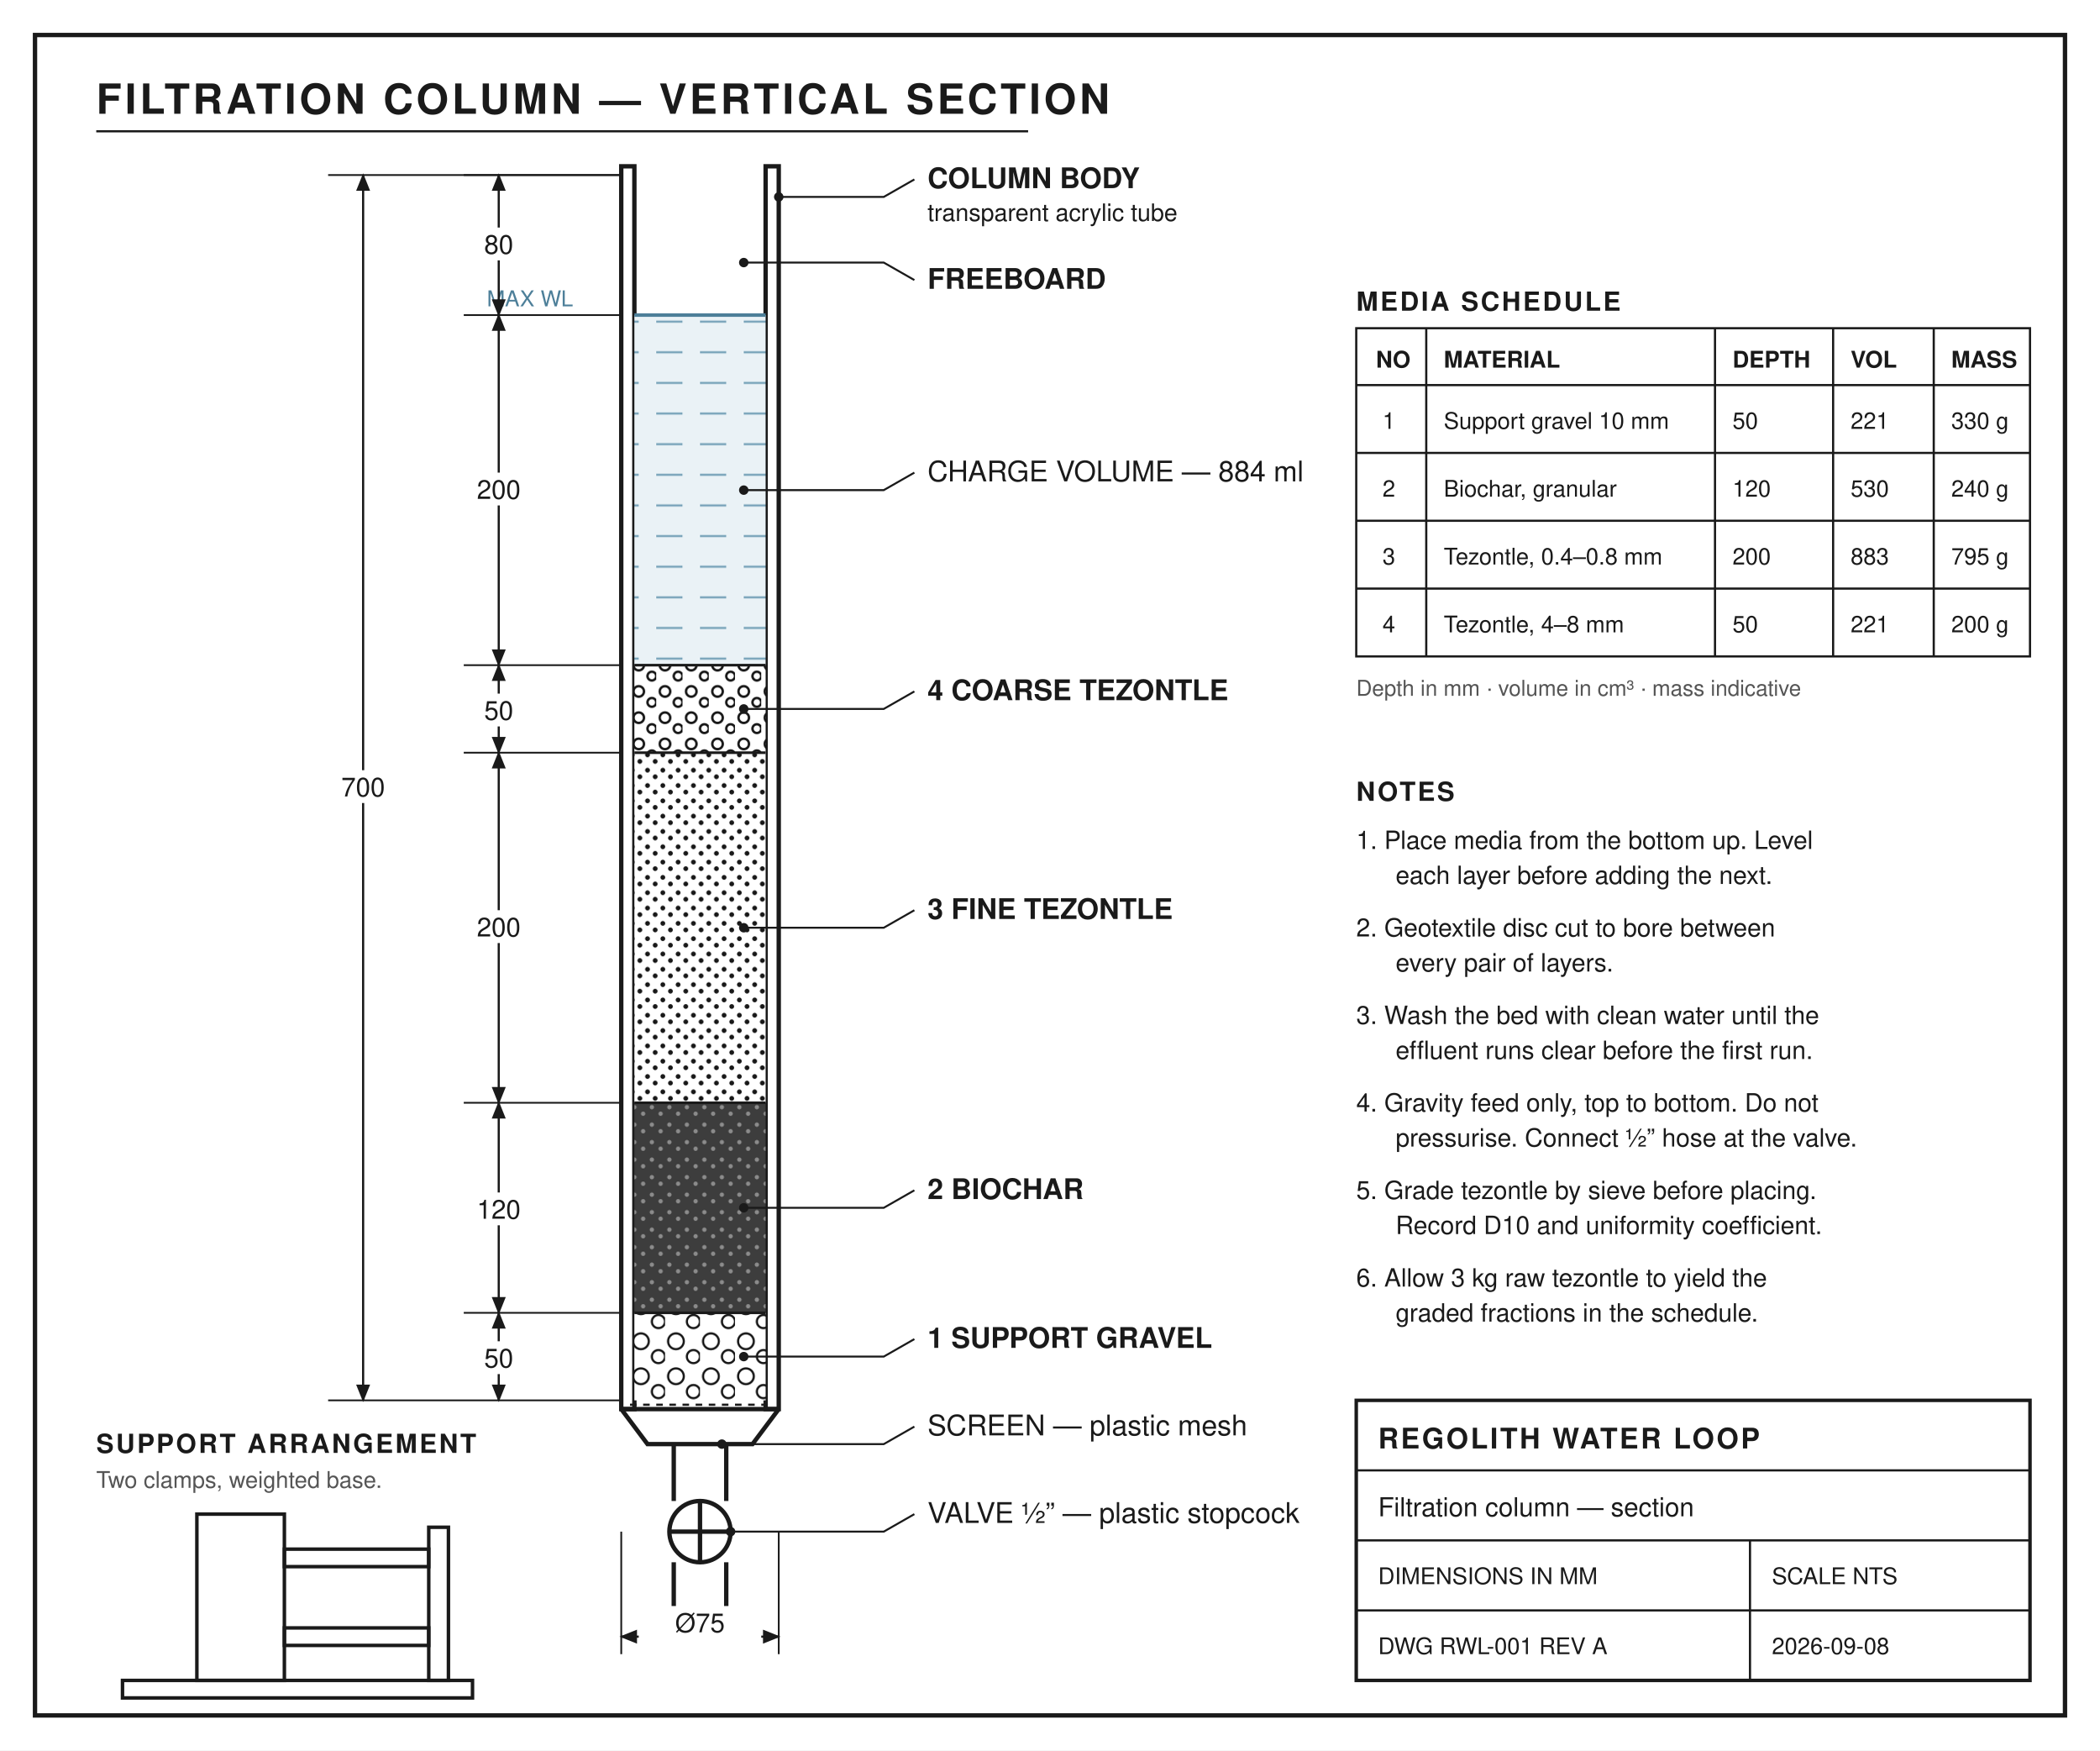
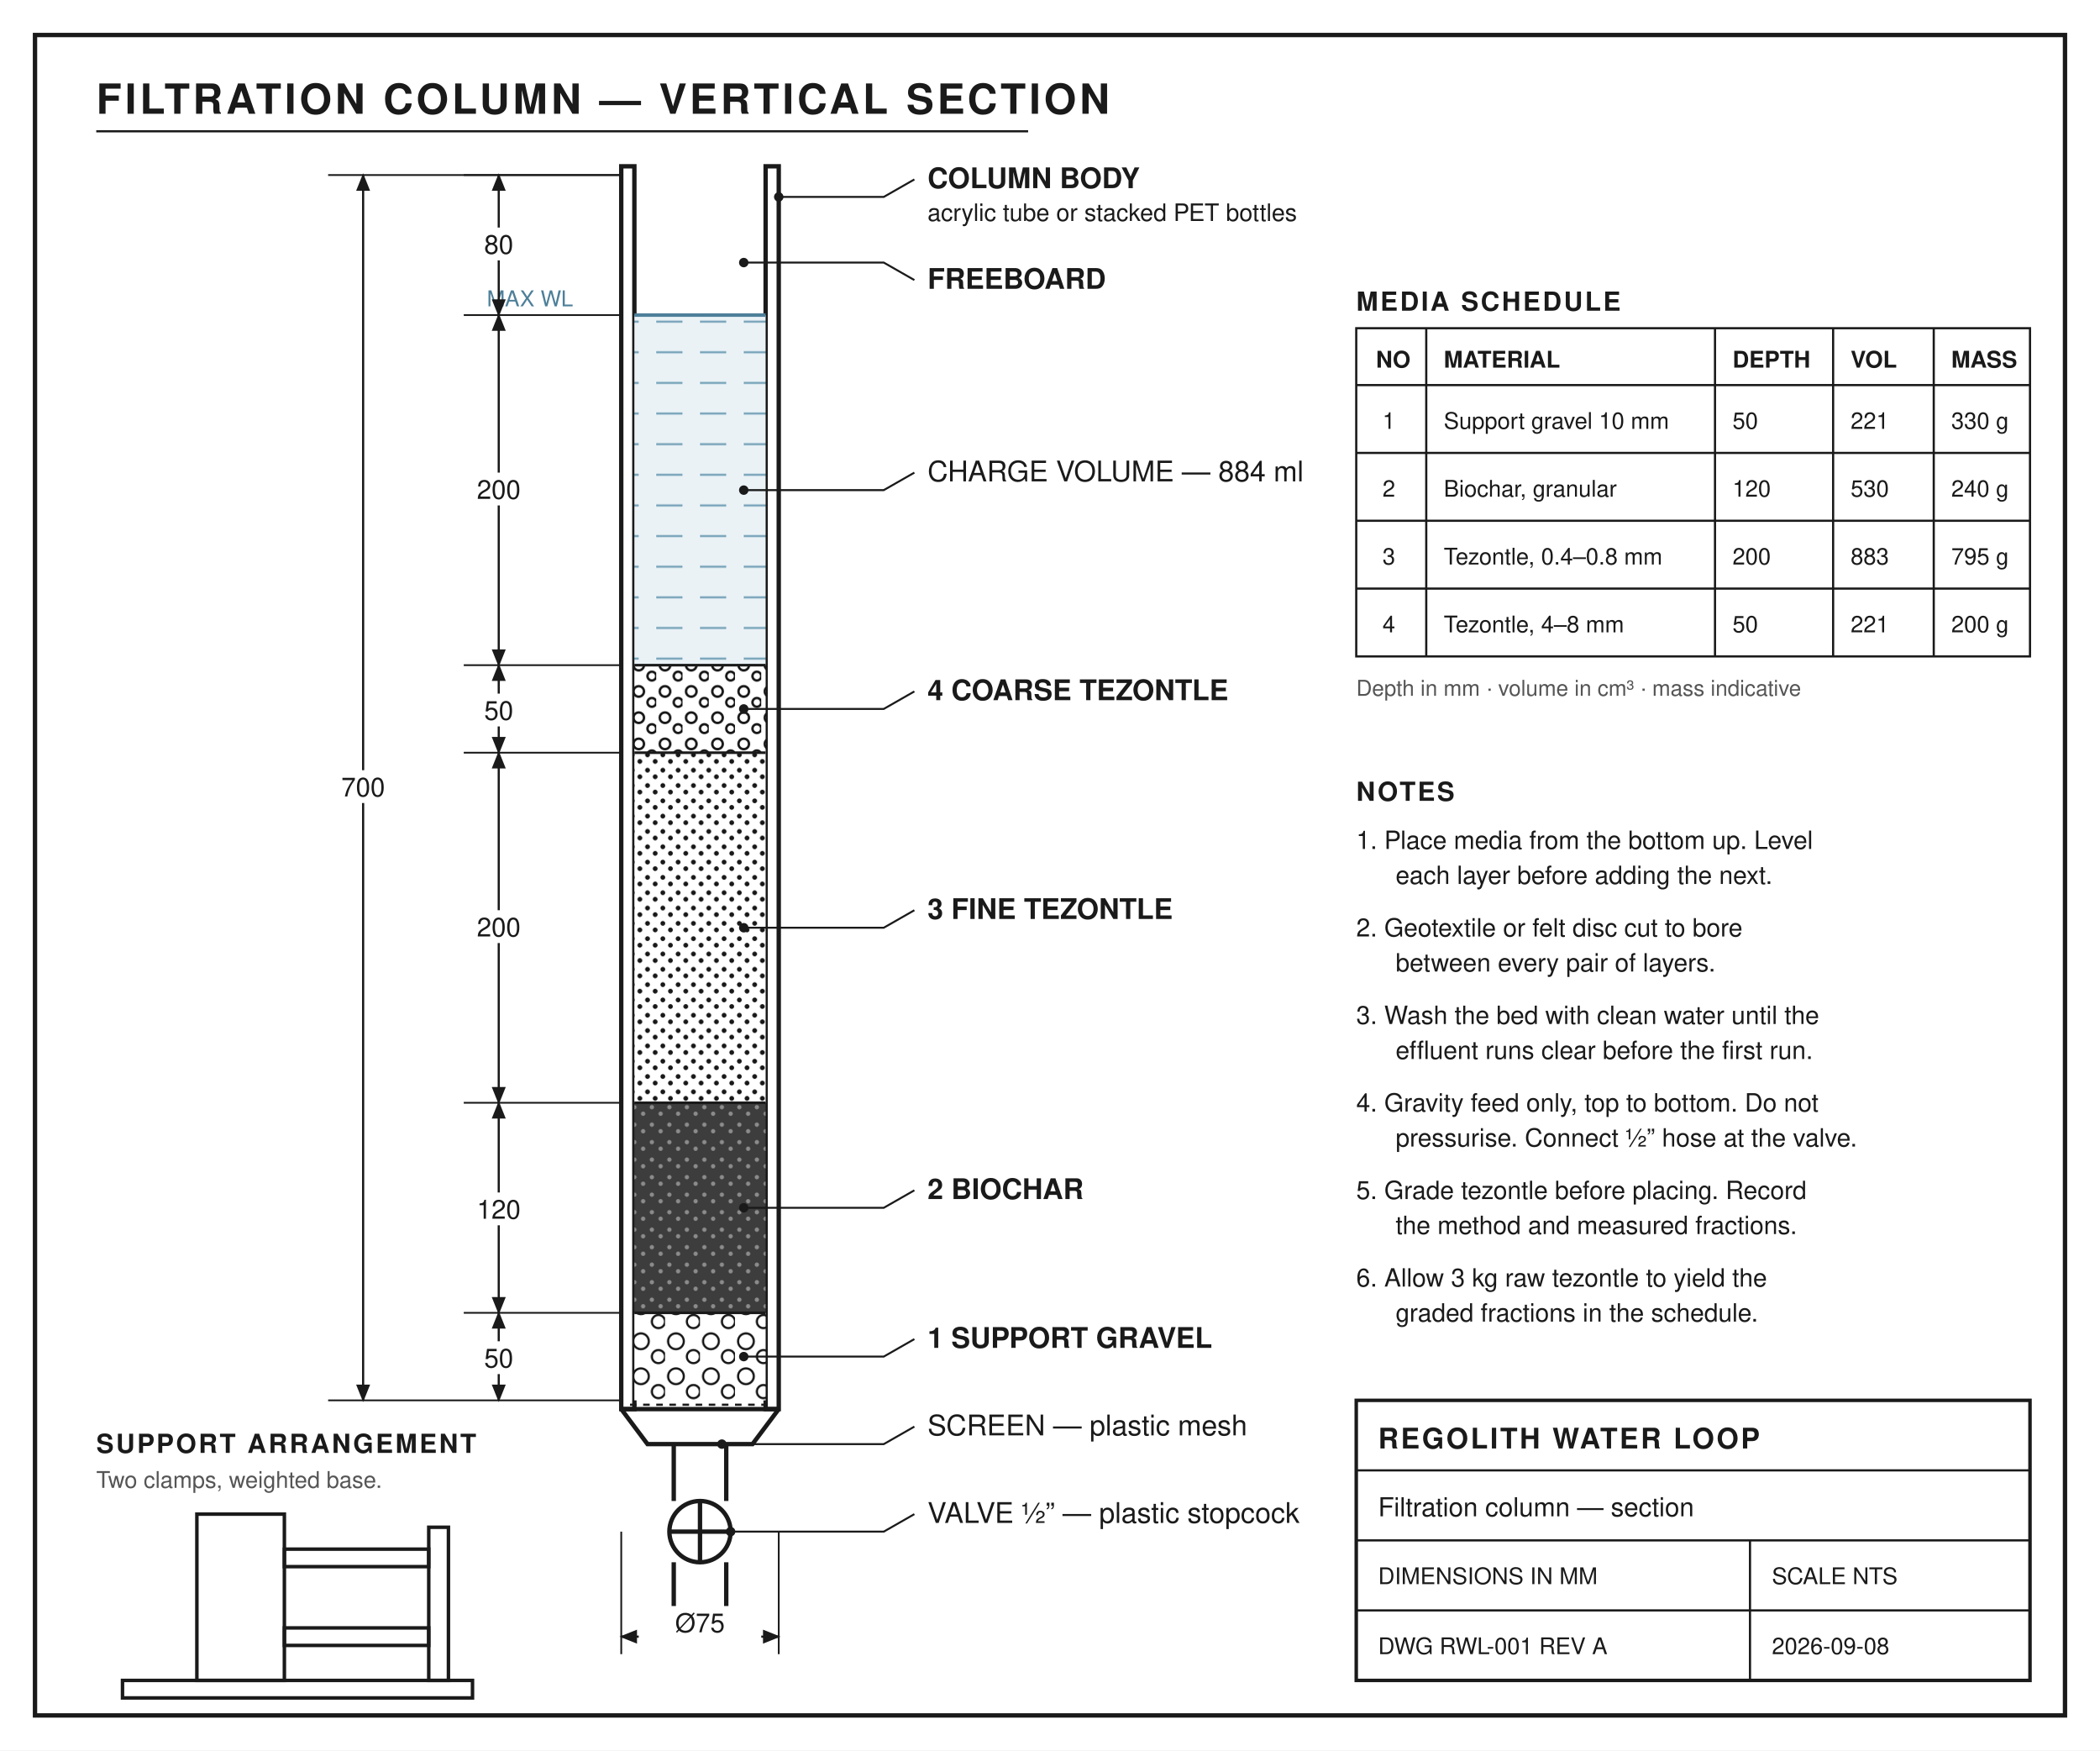
<svg xmlns="http://www.w3.org/2000/svg" viewBox="0 0 960 800" width="960" height="800" role="img" aria-label="Section drawing of the filtration column showing four media layers with dimensions in millimetres">
  <defs>
    <marker id="dim" viewBox="0 0 10 10" refX="9" refY="5" markerWidth="8" markerHeight="8" orient="auto-start-reverse">
      <path d="M0,1 L10,5 L0,9 z" fill="#1a1a1a" />
    </marker>
    <marker id="dot" viewBox="0 0 6 6" refX="3" refY="3" markerWidth="6" markerHeight="6">
      <circle cx="3" cy="3" r="2.4" fill="#1a1a1a" />
    </marker>
    <pattern id="pGravel" patternUnits="userSpaceOnUse" width="16" height="16">
      <rect width="16" height="16" fill="#ffffff" />
      <circle cx="5" cy="5" r="3.6" fill="none" stroke="#1a1a1a" stroke-width="1" />
      <circle cx="13" cy="12" r="3" fill="none" stroke="#1a1a1a" stroke-width="1" />
    </pattern>
    <pattern id="pBiochar" patternUnits="userSpaceOnUse" width="8" height="8">
      <rect width="8" height="8" fill="#3d3d3d" />
      <circle cx="2" cy="2" r="1" fill="#8a8a8a" />
      <circle cx="6" cy="5" r="1" fill="#8a8a8a" />
    </pattern>
    <pattern id="pFine" patternUnits="userSpaceOnUse" width="7" height="7">
      <rect width="7" height="7" fill="#ffffff" />
      <circle cx="2" cy="2" r="1.1" fill="#1a1a1a" />
      <circle cx="5.5" cy="5" r="1.1" fill="#1a1a1a" />
    </pattern>
    <pattern id="pCoarse" patternUnits="userSpaceOnUse" width="12" height="12">
      <rect width="12" height="12" fill="#ffffff" />
      <circle cx="4" cy="4" r="2.4" fill="none" stroke="#1a1a1a" stroke-width="1.1" />
      <circle cx="10" cy="9" r="2" fill="none" stroke="#1a1a1a" stroke-width="1.1" />
    </pattern>
    <pattern id="pWater" patternUnits="userSpaceOnUse" width="20" height="14">
      <rect width="20" height="14" fill="#eaf2f6" />
      <line x1="0" y1="7" x2="12" y2="7" stroke="#7fa8bd" stroke-width="1" />
    </pattern>
  </defs>
  <rect x="0" y="0" width="960" height="800" fill="#ffffff" />
  <rect x="16" y="16" width="928" height="768" fill="none" stroke="#1a1a1a" stroke-width="2" />
  <text x="44" y="52" font-family="Helvetica, Arial, sans-serif" font-size="19" font-weight="bold" fill="#1a1a1a" letter-spacing="1.5">FILTRATION COLUMN — VERTICAL SECTION</text>
  <line x1="44" y1="60" x2="470" y2="60" stroke="#1a1a1a" stroke-width="1" />
  <g stroke="#1a1a1a" stroke-width="2" fill="none">
    <rect x="284" y="76" width="6" height="568" />
    <rect x="350" y="76" width="6" height="568" />
  </g>
  <rect x="290" y="144" width="60" height="160" fill="url(#pWater)" />
  <rect x="290" y="304" width="60" height="40" fill="url(#pCoarse)" />
  <rect x="290" y="344" width="60" height="160" fill="url(#pFine)" />
  <rect x="290" y="504" width="60" height="96" fill="url(#pBiochar)" />
  <rect x="290" y="600" width="60" height="40" fill="url(#pGravel)" />
  <g stroke="#1a1a1a" stroke-width="1.2" fill="none">
    <line x1="290" y1="304" x2="350" y2="304" />
    <line x1="290" y1="344" x2="350" y2="344" />
    <line x1="290" y1="504" x2="350" y2="504" />
    <line x1="290" y1="600" x2="350" y2="600" />
  </g>
  <line x1="290" y1="144" x2="350" y2="144" stroke="#4d7f99" stroke-width="1.6" />
  <text x="262" y="140" font-family="Helvetica, Arial, sans-serif" font-size="10" fill="#4d7f99" text-anchor="end">MAX WL</text>
  <g stroke="#1a1a1a" stroke-width="2" fill="none">
    <line x1="284" y1="644" x2="356" y2="644" />
    <path d="M284,644 L296,660 L344,660 L356,644" />
    <line x1="308" y1="660" x2="308" y2="686" />
    <line x1="332" y1="660" x2="332" y2="686" />
    <circle cx="320" cy="700" r="14" />
    <line x1="320" y1="686" x2="320" y2="714" />
    <line x1="306" y1="700" x2="334" y2="700" />
    <line x1="308" y1="714" x2="308" y2="736" />
    <line x1="332" y1="714" x2="332" y2="736" />
  </g>
  <g stroke="#1a1a1a" stroke-width="1" stroke-dasharray="3 3">
    <line x1="288" y1="642" x2="352" y2="642" />
  </g>
  <g stroke="#1a1a1a" stroke-width="0.8" fill="none">
    <line x1="284" y1="80" x2="212" y2="80" />
    <line x1="284" y1="144" x2="212" y2="144" />
    <line x1="284" y1="304" x2="212" y2="304" />
    <line x1="284" y1="344" x2="212" y2="344" />
    <line x1="284" y1="504" x2="212" y2="504" />
    <line x1="284" y1="600" x2="212" y2="600" />
    <line x1="284" y1="640" x2="150" y2="640" />
  </g>
  <g stroke="#1a1a1a" stroke-width="1" marker-start="url(#dim)" marker-end="url(#dim)">
    <line x1="228" y1="80" x2="228" y2="144" />
    <line x1="228" y1="144" x2="228" y2="304" />
    <line x1="228" y1="304" x2="228" y2="344" />
    <line x1="228" y1="344" x2="228" y2="504" />
    <line x1="228" y1="504" x2="228" y2="600" />
    <line x1="228" y1="600" x2="228" y2="640" />
    <line x1="166" y1="80" x2="166" y2="640" />
  </g>
  <line x1="284" y1="80" x2="150" y2="80" stroke="#1a1a1a" stroke-width="0.8" />
  <g font-family="Helvetica, Arial, sans-serif" font-size="12" fill="#1a1a1a" text-anchor="middle">
    <rect x="212" y="104" width="32" height="15" fill="#ffffff" />
    <text x="228" y="116">80</text>
    <rect x="210" y="216" width="36" height="15" fill="#ffffff" />
    <text x="228" y="228">200</text>
    <rect x="212" y="317" width="32" height="15" fill="#ffffff" />
    <text x="228" y="329">50</text>
    <rect x="210" y="416" width="36" height="15" fill="#ffffff" />
    <text x="228" y="428">200</text>
    <rect x="210" y="545" width="36" height="15" fill="#ffffff" />
    <text x="228" y="557">120</text>
    <rect x="212" y="613" width="32" height="15" fill="#ffffff" />
    <text x="228" y="625">50</text>
    <rect x="146" y="352" width="40" height="15" fill="#ffffff" />
    <text x="166" y="364">700</text>
  </g>
  <g stroke="#1a1a1a" stroke-width="0.8" fill="none">
    <line x1="284" y1="756" x2="284" y2="700" />
    <line x1="356" y1="756" x2="356" y2="700" />
  </g>
  <line x1="284" y1="748" x2="356" y2="748" stroke="#1a1a1a" stroke-width="1" marker-start="url(#dim)" marker-end="url(#dim)" />
  <rect x="292" y="734" width="56" height="15" fill="#ffffff" />
  <text x="320" y="746" font-family="Helvetica, Arial, sans-serif" font-size="12" fill="#1a1a1a" text-anchor="middle">Ø75</text>
  <g stroke="#1a1a1a" stroke-width="0.9" fill="none" marker-start="url(#dot)">
    <path d="M340,120 L404,120 L418,128" />
    <path d="M340,224 L404,224 L418,216" />
    <path d="M340,324 L404,324 L418,316" />
    <path d="M340,424 L404,424 L418,416" />
    <path d="M340,552 L404,552 L418,544" />
    <path d="M340,620 L404,620 L418,612" />
    <path d="M330,660 L404,660 L418,652" />
    <path d="M334,700 L404,700 L418,692" />
    <path d="M356,90 L404,90 L418,82" />
  </g>
  <g font-family="Helvetica, Arial, sans-serif" font-size="13" fill="#1a1a1a">
    <text x="424" y="86" font-weight="bold">COLUMN BODY</text>
-     <text x="424" y="101" font-size="11">transparent acrylic tube</text>
+     <text x="424" y="101" font-size="11">acrylic tube or stacked PET bottles</text>
    <text x="424" y="132" font-weight="bold">FREEBOARD</text>
    <text x="424" y="220">CHARGE VOLUME — 884 ml</text>
    <text x="424" y="320" font-weight="bold">4  COARSE TEZONTLE</text>
    <text x="424" y="420" font-weight="bold">3  FINE TEZONTLE</text>
    <text x="424" y="548" font-weight="bold">2  BIOCHAR</text>
    <text x="424" y="616" font-weight="bold">1  SUPPORT GRAVEL</text>
    <text x="424" y="656">SCREEN — plastic mesh</text>
    <text x="424" y="696">VALVE ½” — plastic stopcock</text>
  </g>
  <g stroke="#1a1a1a" stroke-width="1" fill="none">
    <rect x="620" y="150" width="308" height="150" />
    <line x1="620" y1="176" x2="928" y2="176" />
    <line x1="620" y1="207" x2="928" y2="207" />
    <line x1="620" y1="238" x2="928" y2="238" />
    <line x1="620" y1="269" x2="928" y2="269" />
    <line x1="652" y1="150" x2="652" y2="300" />
    <line x1="784" y1="150" x2="784" y2="300" />
    <line x1="838" y1="150" x2="838" y2="300" />
    <line x1="884" y1="150" x2="884" y2="300" />
  </g>
  <text x="620" y="142" font-family="Helvetica, Arial, sans-serif" font-size="12" font-weight="bold" fill="#1a1a1a" letter-spacing="1">MEDIA SCHEDULE</text>
  <g font-family="Helvetica, Arial, sans-serif" font-size="10.5" fill="#1a1a1a">
    <text x="629" y="168" font-weight="bold">NO</text>
    <text x="660" y="168" font-weight="bold">MATERIAL</text>
    <text x="792" y="168" font-weight="bold">DEPTH</text>
    <text x="846" y="168" font-weight="bold">VOL</text>
    <text x="892" y="168" font-weight="bold">MASS</text>
    <text x="632" y="196">1</text>
    <text x="660" y="196">Support gravel 10 mm</text>
    <text x="792" y="196">50</text>
    <text x="846" y="196">221</text>
    <text x="892" y="196">330 g</text>
    <text x="632" y="227">2</text>
    <text x="660" y="227">Biochar, granular</text>
    <text x="792" y="227">120</text>
    <text x="846" y="227">530</text>
    <text x="892" y="227">240 g</text>
    <text x="632" y="258">3</text>
    <text x="660" y="258">Tezontle, 0.4–0.8 mm</text>
    <text x="792" y="258">200</text>
    <text x="846" y="258">883</text>
    <text x="892" y="258">795 g</text>
    <text x="632" y="289">4</text>
    <text x="660" y="289">Tezontle, 4–8 mm</text>
    <text x="792" y="289">50</text>
    <text x="846" y="289">221</text>
    <text x="892" y="289">200 g</text>
  </g>
  <text x="620" y="318" font-family="Helvetica, Arial, sans-serif" font-size="10" fill="#555555">Depth in mm · volume in cm³ · mass indicative</text>
  <text x="620" y="366" font-family="Helvetica, Arial, sans-serif" font-size="12" font-weight="bold" fill="#1a1a1a" letter-spacing="1">NOTES</text>
  <g font-family="Helvetica, Arial, sans-serif" font-size="11.5" fill="#1a1a1a">
    <text x="620" y="388">1.  Place media from the bottom up. Level</text>
    <text x="638" y="404">each layer before adding the next.</text>
-     <text x="620" y="428">2.  Geotextile disc cut to bore between</text>
-     <text x="638" y="444">every pair of layers.</text>
+     <text x="620" y="428">2.  Geotextile or felt disc cut to bore</text>
+     <text x="638" y="444">between every pair of layers.</text>
    <text x="620" y="468">3.  Wash the bed with clean water until the</text>
    <text x="638" y="484">effluent runs clear before the first run.</text>
    <text x="620" y="508">4.  Gravity feed only, top to bottom. Do not</text>
    <text x="638" y="524">pressurise. Connect ½” hose at the valve.</text>
-     <text x="620" y="548">5.  Grade tezontle by sieve before placing.</text>
-     <text x="638" y="564">Record D10 and uniformity coefficient.</text>
+     <text x="620" y="548">5.  Grade tezontle before placing. Record</text>
+     <text x="638" y="564">the method and measured fractions.</text>
    <text x="620" y="588">6.  Allow 3 kg raw tezontle to yield the</text>
    <text x="638" y="604">graded fractions in the schedule.</text>
  </g>
  <text x="44" y="664" font-family="Helvetica, Arial, sans-serif" font-size="12" font-weight="bold" fill="#1a1a1a" letter-spacing="1">SUPPORT ARRANGEMENT</text>
  <text x="44" y="680" font-family="Helvetica, Arial, sans-serif" font-size="10.5" fill="#555555">Two clamps, weighted base.</text>
  <g stroke="#1a1a1a" stroke-width="1.6" fill="none">
    <rect x="90" y="692" width="40" height="76" />
    <rect x="196" y="698" width="9" height="70" />
    <rect x="130" y="708" width="66" height="8" />
    <rect x="130" y="744" width="66" height="8" />
    <rect x="56" y="768" width="160" height="8" />
  </g>
  <g stroke="#1a1a1a" stroke-width="1" fill="none">
    <rect x="620" y="640" width="308" height="128" stroke-width="1.6" />
    <line x1="620" y1="672" x2="928" y2="672" />
    <line x1="620" y1="704" x2="928" y2="704" />
    <line x1="620" y1="736" x2="928" y2="736" />
    <line x1="800" y1="704" x2="800" y2="768" />
  </g>
  <g font-family="Helvetica, Arial, sans-serif" fill="#1a1a1a">
    <text x="630" y="662" font-size="13" font-weight="bold" letter-spacing="1">REGOLITH WATER LOOP</text>
    <text x="630" y="693" font-size="12">Filtration column — section</text>
    <text x="630" y="724" font-size="10.5">DIMENSIONS IN MM</text>
    <text x="810" y="724" font-size="10.5">SCALE  NTS</text>
    <text x="630" y="756" font-size="10.5">DWG  RWL-001   REV  A</text>
    <text x="810" y="756" font-size="10.5">2026-09-08</text>
  </g>
</svg>
